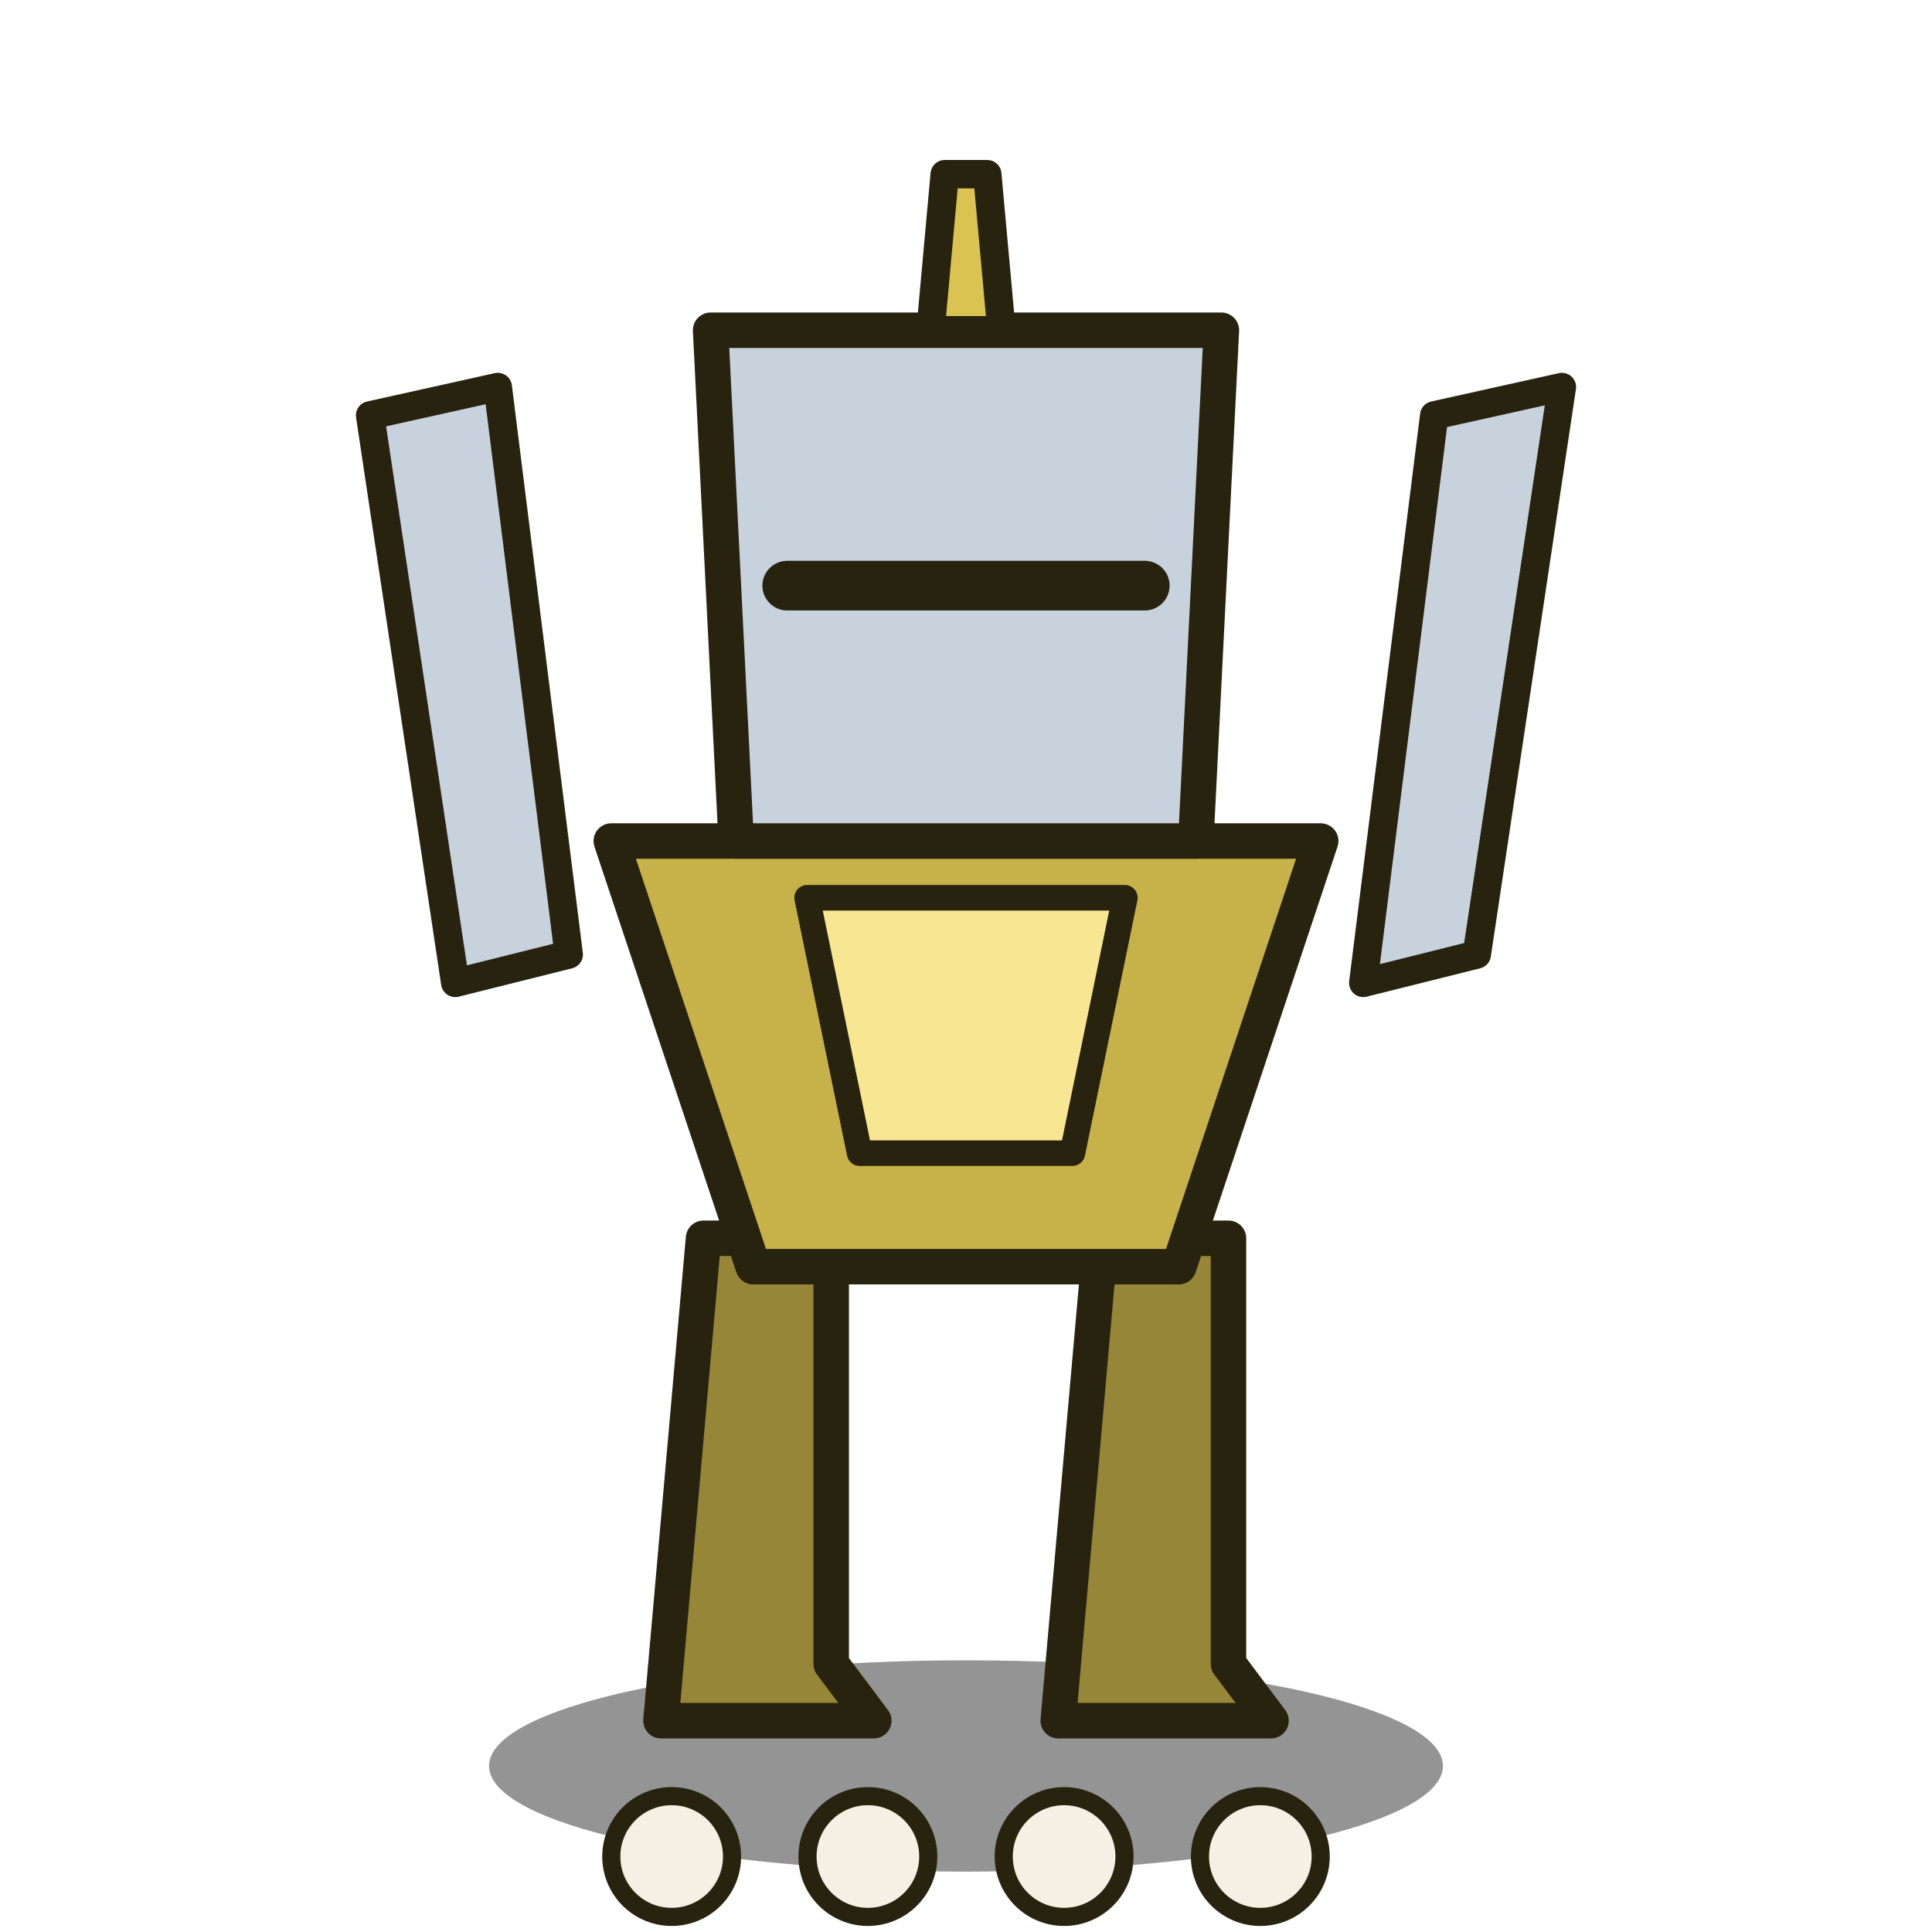
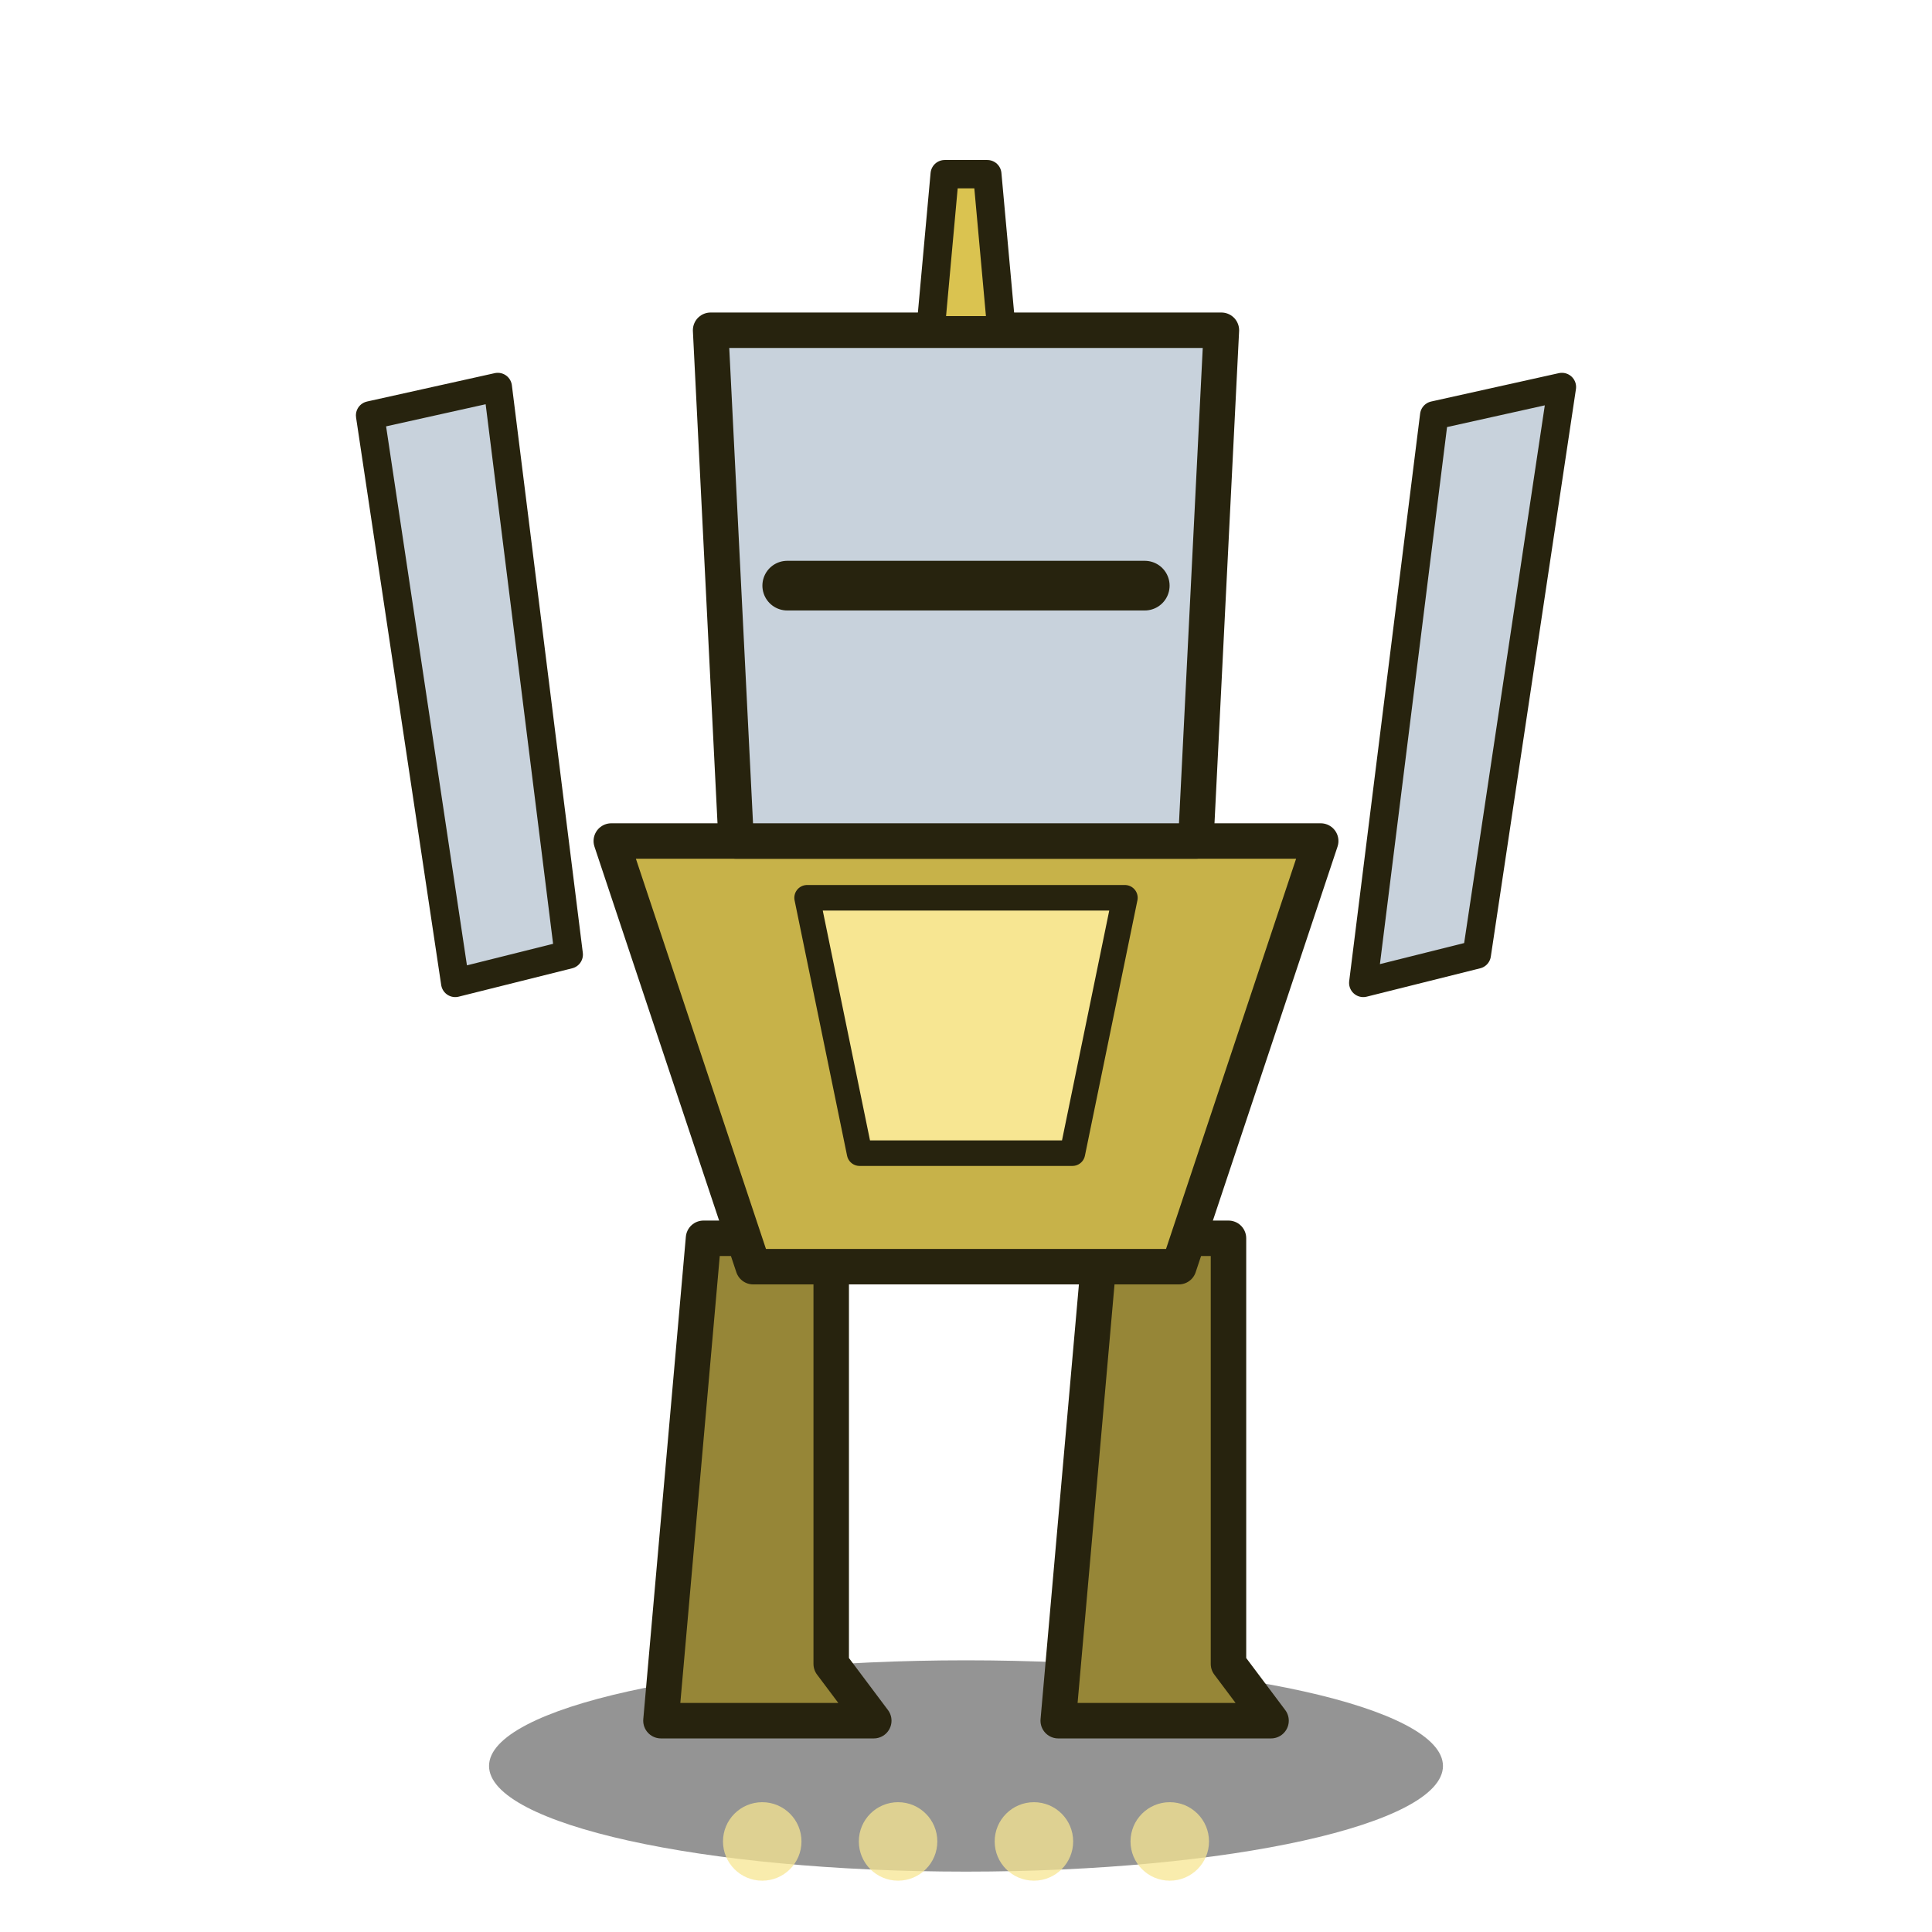
<svg xmlns="http://www.w3.org/2000/svg" viewBox="0 0 128 128" width="128" height="128">
  <ellipse cx="64.0" cy="117.0" rx="31.6" ry="7" fill="#000" opacity="0.42" />
  <g transform="translate(64.0,114.0) scale(0.94) translate(-64.0,-114.0)">
    <polygon points="45.5,80.0 54.5,80.0 54.5,110.0 57.5,114.0 42.5,114.0" fill="#968637" stroke="#27230e" stroke-width="2.5" stroke-linejoin="round" />
    <polygon points="73.5,80.0 82.5,80.0 82.5,110.0 85.5,114.0 70.5,114.0" fill="#968637" stroke="#27230e" stroke-width="2.5" stroke-linejoin="round" />
    <polygon points="39.0,52.0 89.0,52.0 79.0,82.0 49.0,82.0" fill="#c7b249" stroke="#27230e" stroke-width="2.5" stroke-linejoin="round" />
    <polygon points="52.8,56.0 75.2,56.0 71.5,74.0 56.5,74.0" fill="#f7e692" stroke="#27230e" stroke-width="1.8" stroke-linejoin="round" />
    <polygon points="46.0,16.0 82.0,16.0 80.2,52.0 47.8,52.0" fill="#c8d2dc" stroke="#27230e" stroke-width="2.5" stroke-linejoin="round" />
    <path d="M 51.4 34.0 L 76.6 34.0" fill="none" stroke="#27230e" stroke-width="3.5" stroke-linecap="round" stroke-linejoin="round" />
    <polygon points="61.5,16.0 66.5,16.0 65.5,5.0 62.5,5.0" fill="#dac350" stroke="#27230e" stroke-width="2.0" stroke-linejoin="round" />
    <polygon points="92.0,62.0 100.0,60.0 106.0,20.0 97.0,22.0" fill="#c8d2dc" stroke="#27230e" stroke-width="2.0" stroke-linejoin="round" />
    <polygon points="36.0,60.0 28.0,62.0 22.0,22.0 31.0,20.0" fill="#c8d2dc" stroke="#27230e" stroke-width="2.0" stroke-linejoin="round" />
  </g>
-   <circle cx="44.5" cy="123.0" r="4.0" fill="#f4f0e4" stroke="#27230e" stroke-width="1.2" />
-   <circle cx="57.5" cy="123.0" r="4.0" fill="#f4f0e4" stroke="#27230e" stroke-width="1.2" />
-   <circle cx="70.5" cy="123.0" r="4.0" fill="#f4f0e4" stroke="#27230e" stroke-width="1.2" />
-   <circle cx="83.5" cy="123.0" r="4.0" fill="#f4f0e4" stroke="#27230e" stroke-width="1.2" />
+   <circle cx="50.5" cy="122.0" r="2.6" fill="#f7e692" opacity="0.75" />
+   <circle cx="59.5" cy="122.0" r="2.6" fill="#f7e692" opacity="0.75" />
+   <circle cx="68.5" cy="122.0" r="2.6" fill="#f7e692" opacity="0.75" />
+   <circle cx="77.5" cy="122.0" r="2.6" fill="#f7e692" opacity="0.75" />
</svg>
